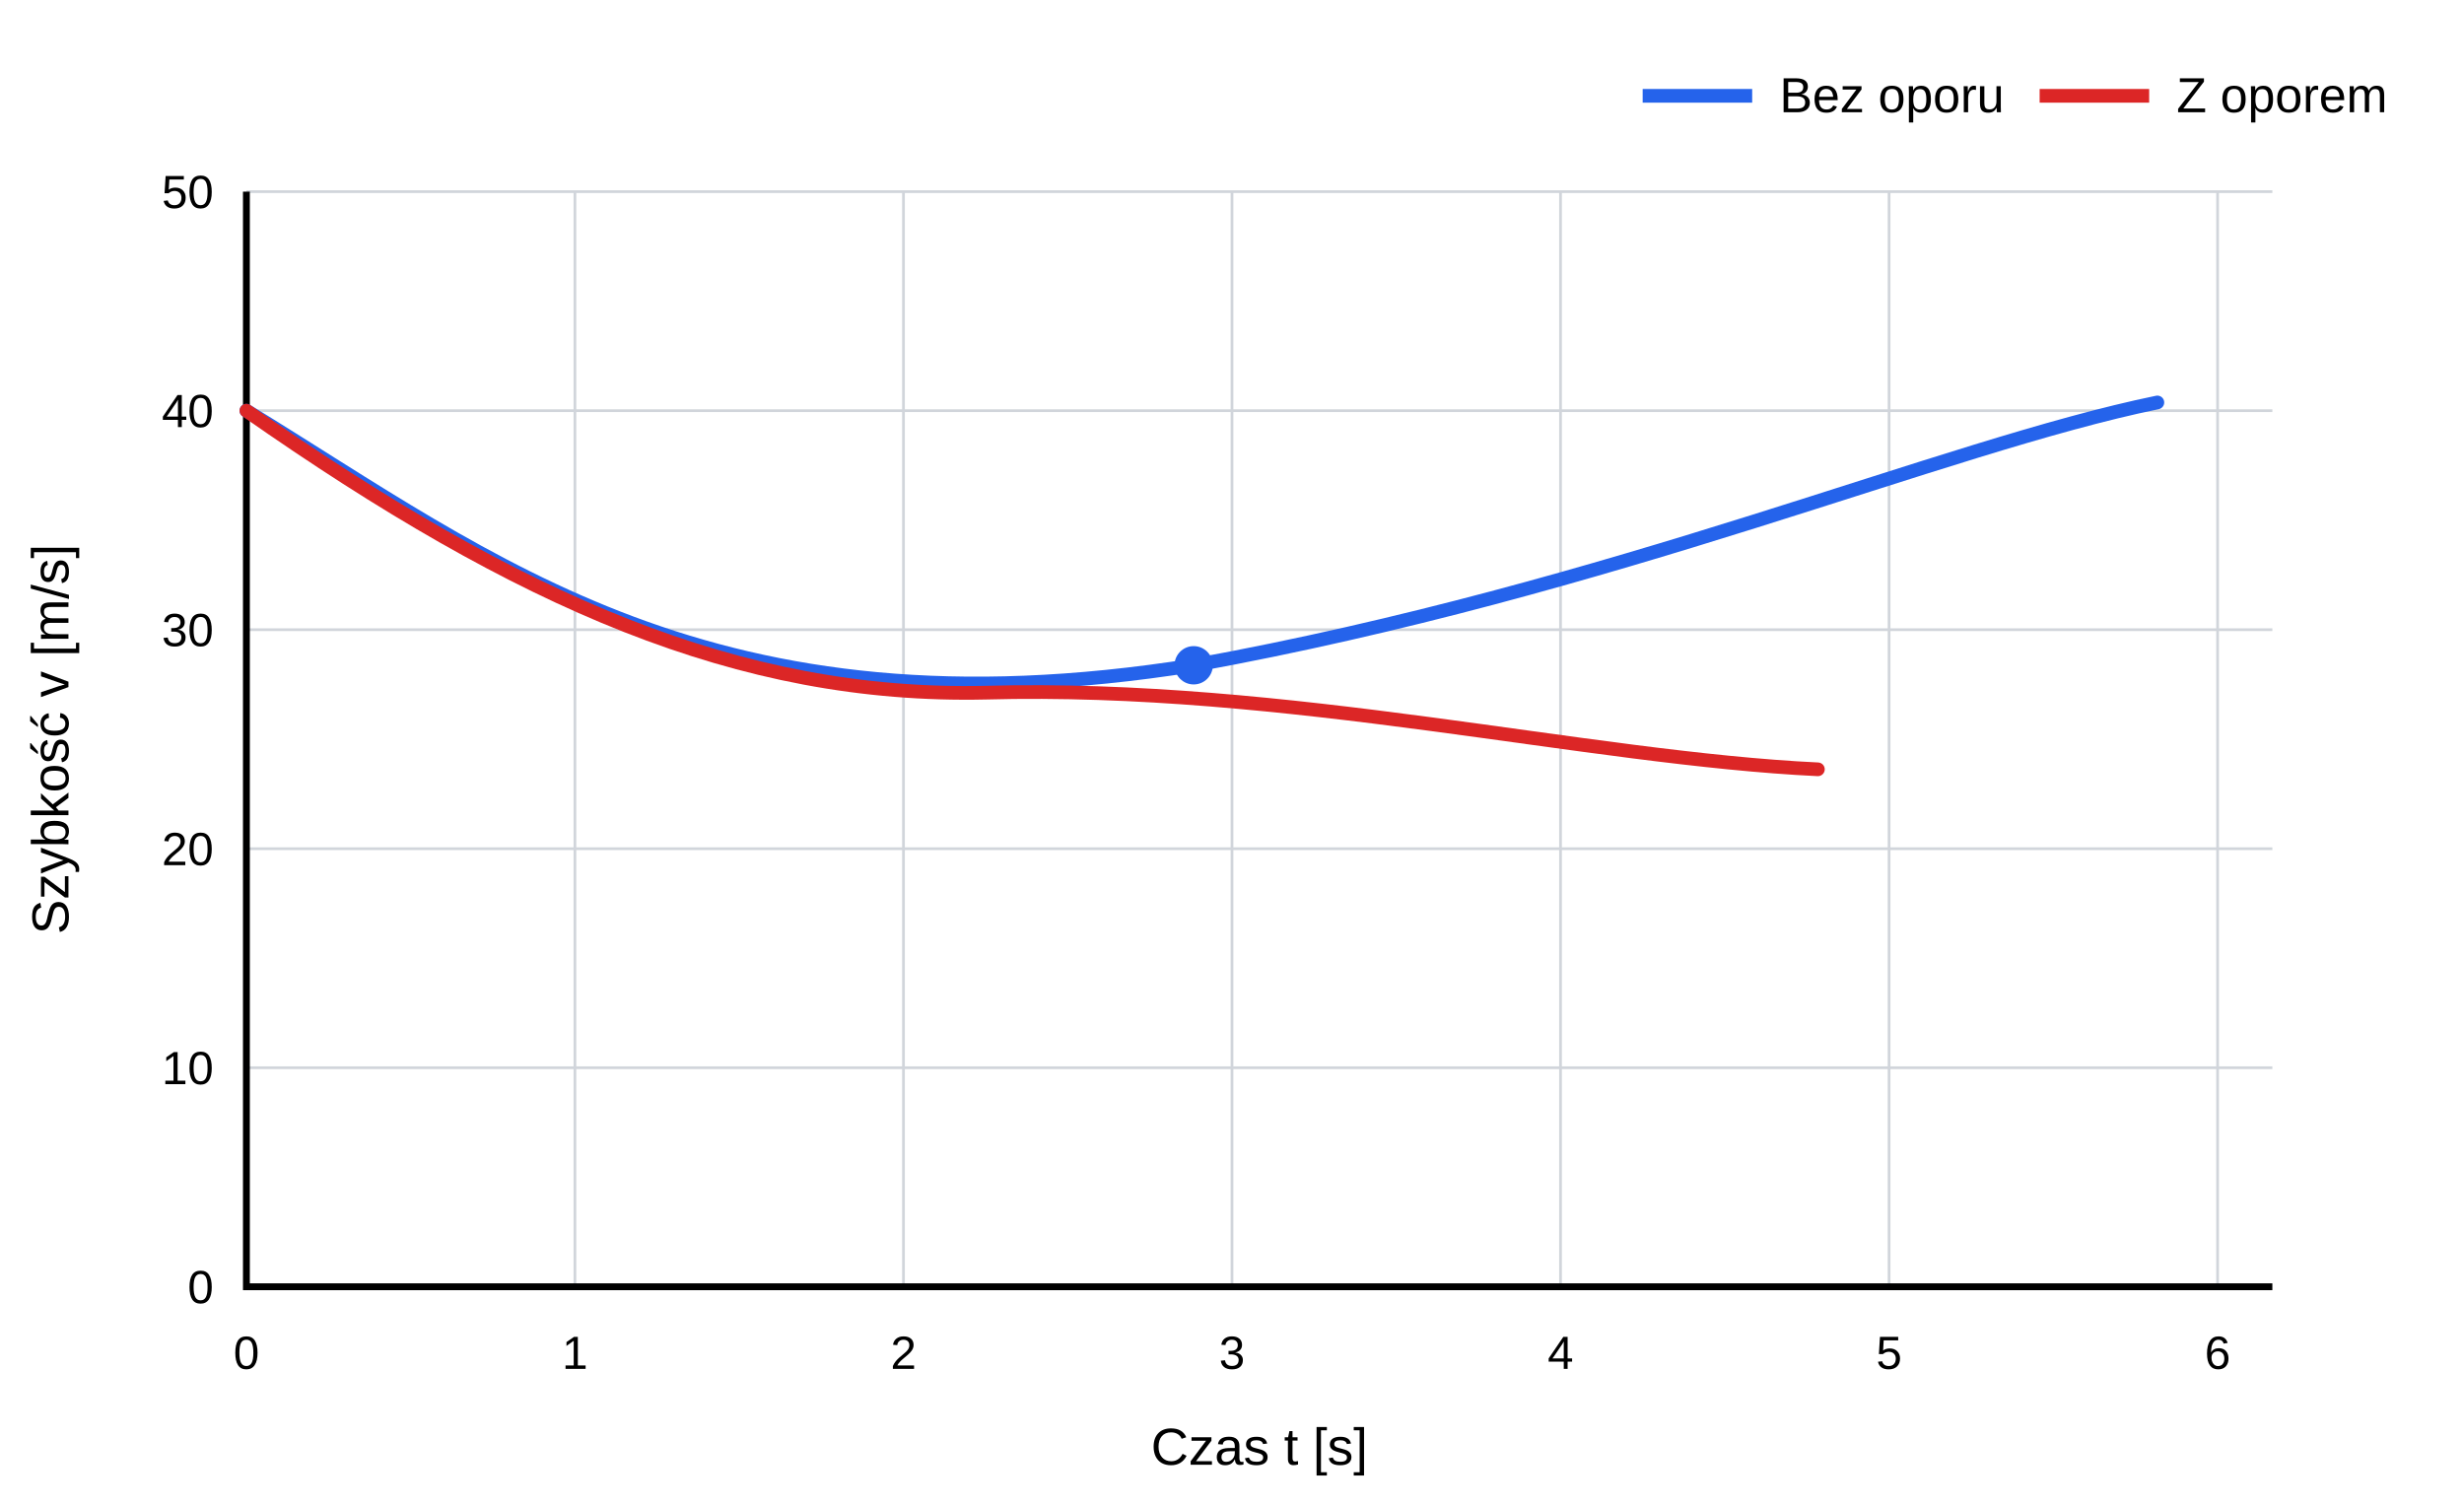
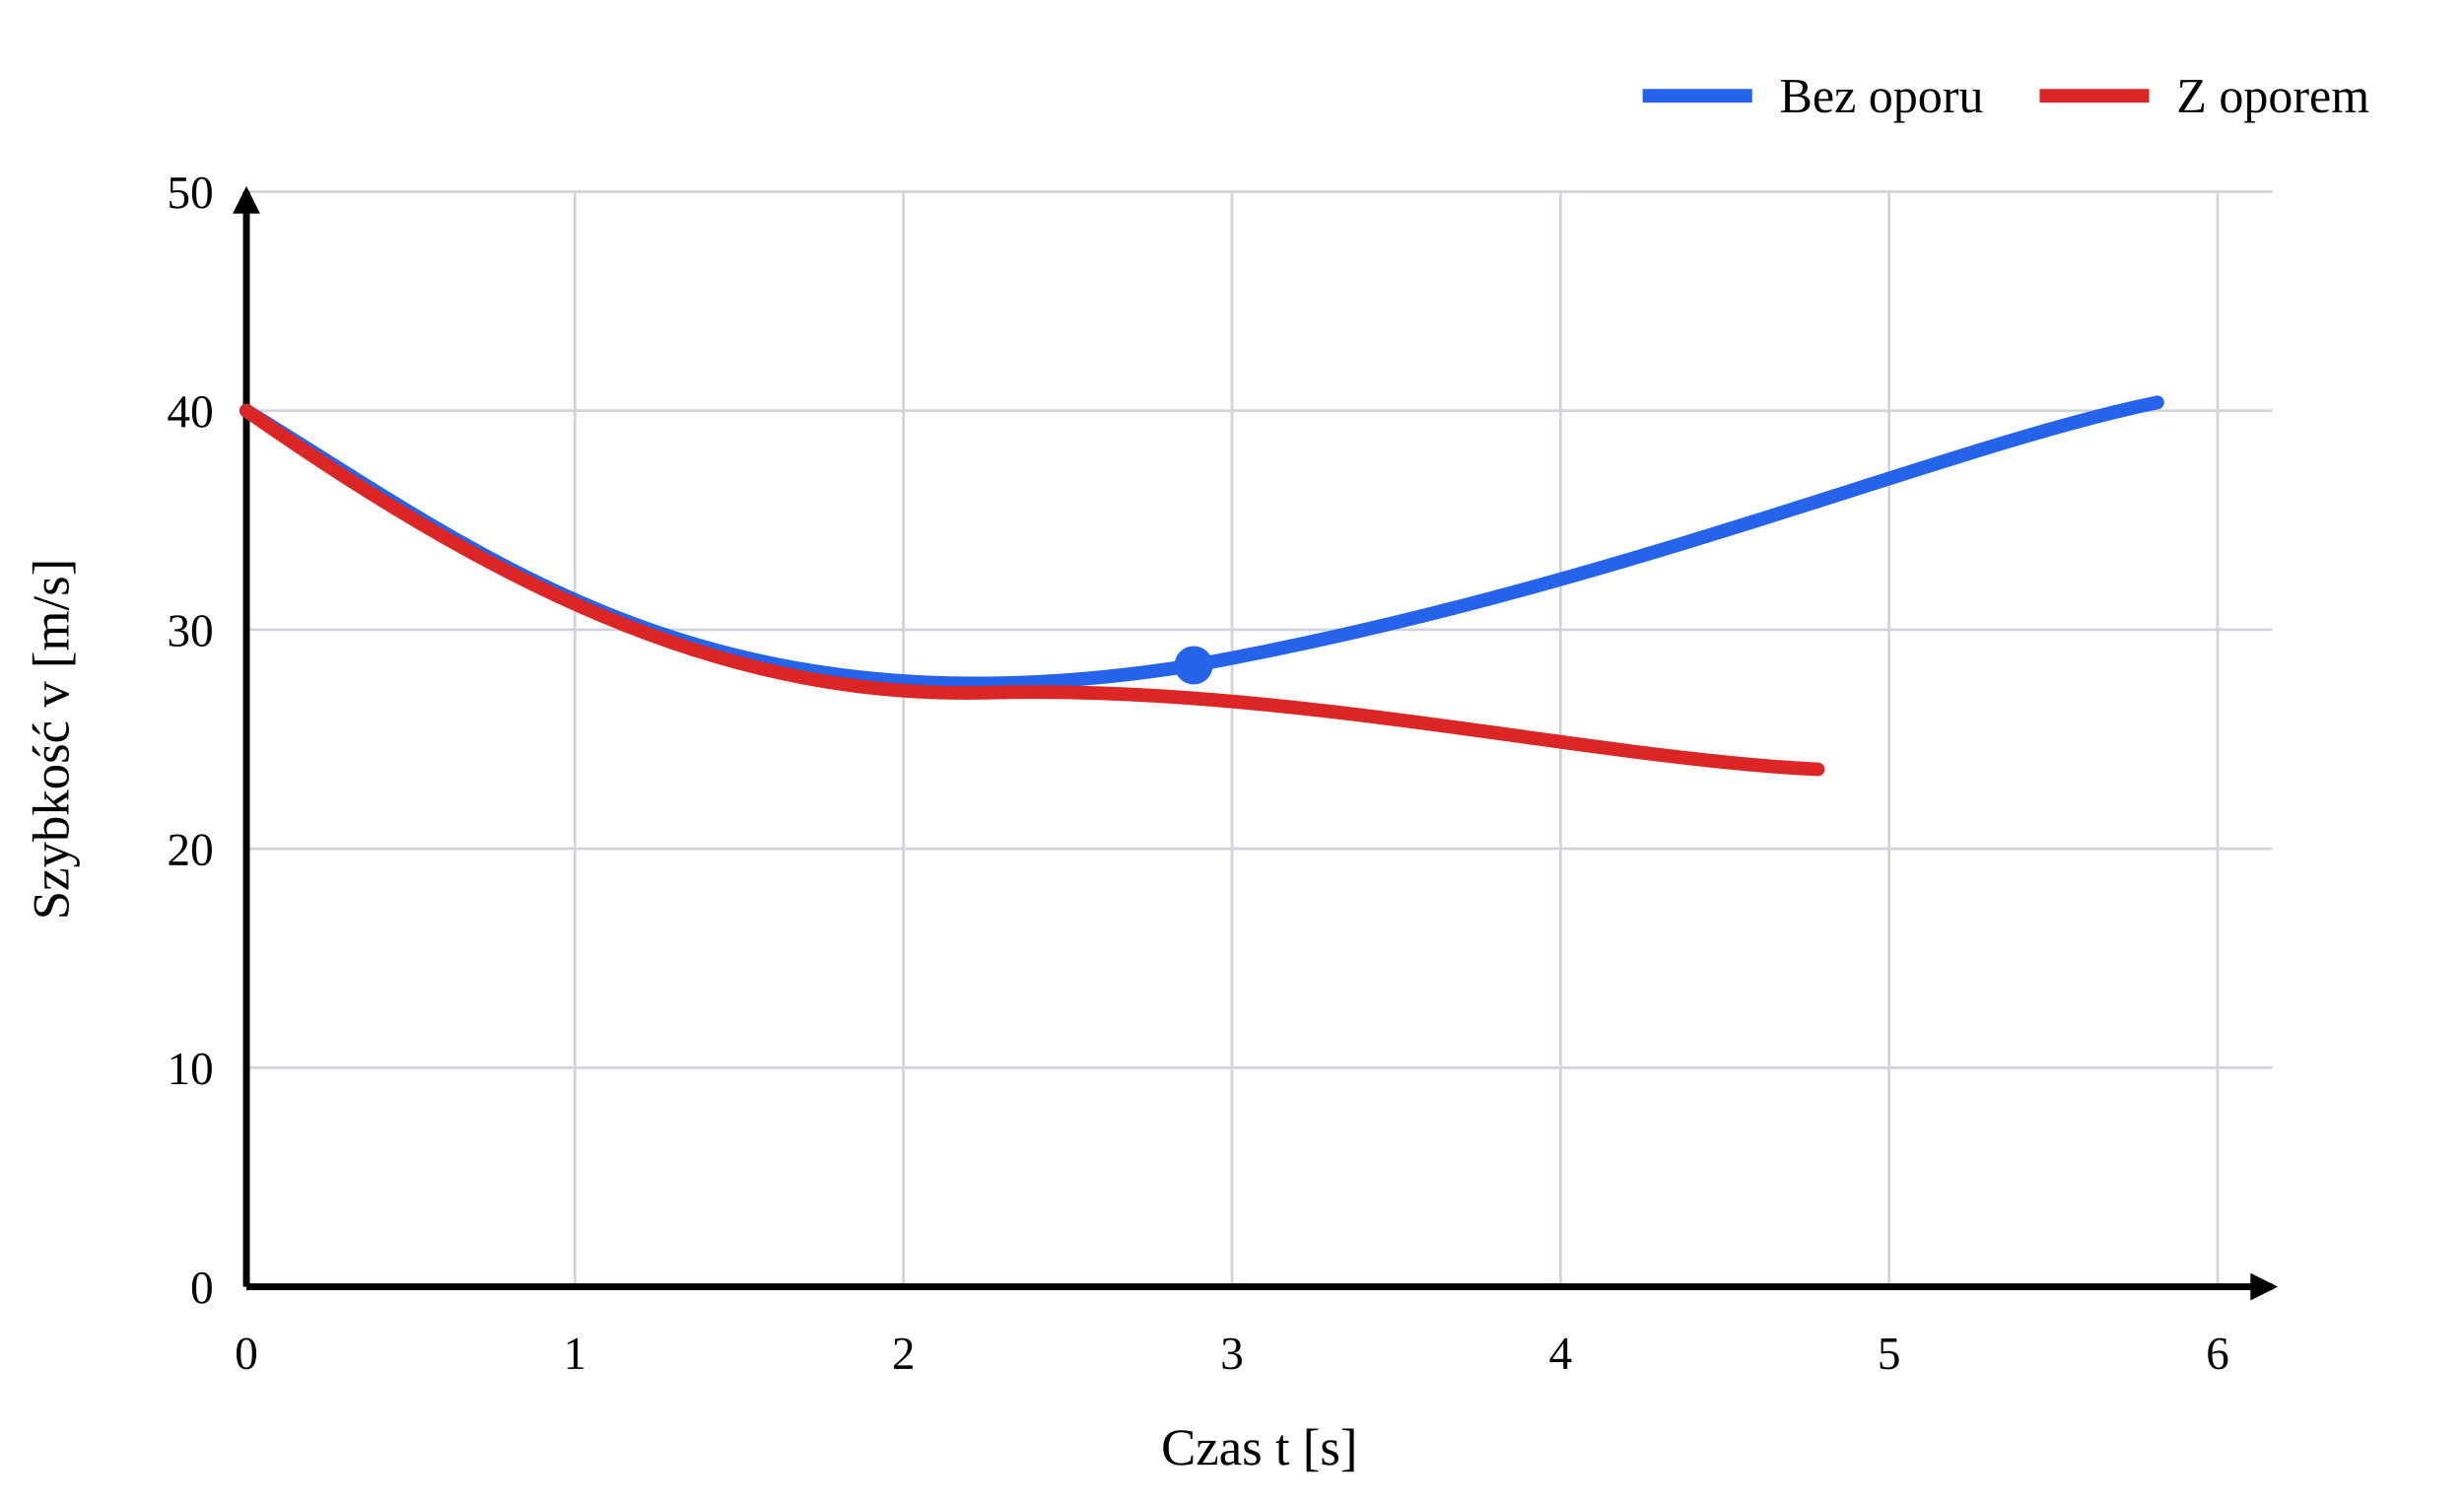
<svg xmlns="http://www.w3.org/2000/svg" width="900" height="550" viewBox="0 0 900 550" role="img" aria-labelledby="title desc">
+   <defs>
+     <marker id="axisArrow" markerUnits="userSpaceOnUse" markerWidth="10" markerHeight="10" refX="8" refY="5" orient="auto">
+       <path d="M0 0L10 5L0 10Z" fill="#000000" />
+     </marker>
+   </defs>
  <g stroke="#d1d5db" stroke-width="1">
    <path d="M90 390H830M90 310H830M90 230H830M90 150H830M90 70H830" />
    <path d="M210 70V470M330 70V470M450 70V470M570 70V470M690 70V470M810 70V470" />
  </g>
-   <path d="M90 70V470H830" fill="none" stroke="#000000" stroke-width="2.5" />
-   <g font-family="Arial,sans-serif" font-size="17" fill="#000000" text-anchor="end">
+   <path d="M90 470V70" fill="none" stroke="#000000" stroke-width="2.5" marker-end="url(#axisArrow)" />
+   <path d="M90 470H830" fill="none" stroke="#000000" stroke-width="2.5" marker-end="url(#axisArrow)" />
+   <g font-family="'Times New Roman', Times, serif" font-size="17" fill="#000000" text-anchor="end">
    <text x="78" y="476">0</text>
    <text x="78" y="396">10</text>
    <text x="78" y="316">20</text>
    <text x="78" y="236">30</text>
    <text x="78" y="156">40</text>
    <text x="78" y="76">50</text>
  </g>
-   <g font-family="Arial,sans-serif" font-size="17" fill="#000000" text-anchor="middle">
+   <g font-family="'Times New Roman', Times, serif" font-size="17" fill="#000000" text-anchor="middle">
    <text x="90" y="500">0</text>
    <text x="210" y="500">1</text>
    <text x="330" y="500">2</text>
    <text x="450" y="500">3</text>
    <text x="570" y="500">4</text>
    <text x="690" y="500">5</text>
    <text x="810" y="500">6</text>
  </g>
-   <text x="460" y="535" text-anchor="middle" font-family="Arial,sans-serif" font-size="19" fill="#000000">Czas t [s]</text>
-   <text x="25" y="270" transform="rotate(-90 25 270)" text-anchor="middle" font-family="Arial,sans-serif" font-size="19" fill="#000000">Szybkość v [m/s]</text>
+   <text x="460" y="535" text-anchor="middle" font-family="'Times New Roman', Times, serif" font-size="19" fill="#000000">Czas t [s]</text>
+   <text x="25" y="270" transform="rotate(-90 25 270)" text-anchor="middle" font-family="'Times New Roman', Times, serif" font-size="19" fill="#000000">Szybkość v [m/s]</text>
  <path d="M90 150 C180 205 260 271 436 243 C590 215 710 163 788 147" fill="none" stroke="#2563eb" stroke-width="5" stroke-linecap="round" />
  <path d="M90 150 C190 220 270 255 360 253 C470 250 580 277 664 281" fill="none" stroke="#dc2626" stroke-width="5" stroke-linecap="round" />
  <circle cx="436" cy="243" r="7" fill="#2563eb" />
-   <g font-family="Arial,sans-serif" font-size="18" fill="#000000">
+   <g font-family="'Times New Roman', Times, serif" font-size="18" fill="#000000">
    <path d="M600 35H640" stroke="#2563eb" stroke-width="5" />
    <text x="650" y="41">Bez oporu</text>
    <path d="M745 35H785" stroke="#dc2626" stroke-width="5" />
    <text x="795" y="41">Z oporem</text>
  </g>
</svg>
